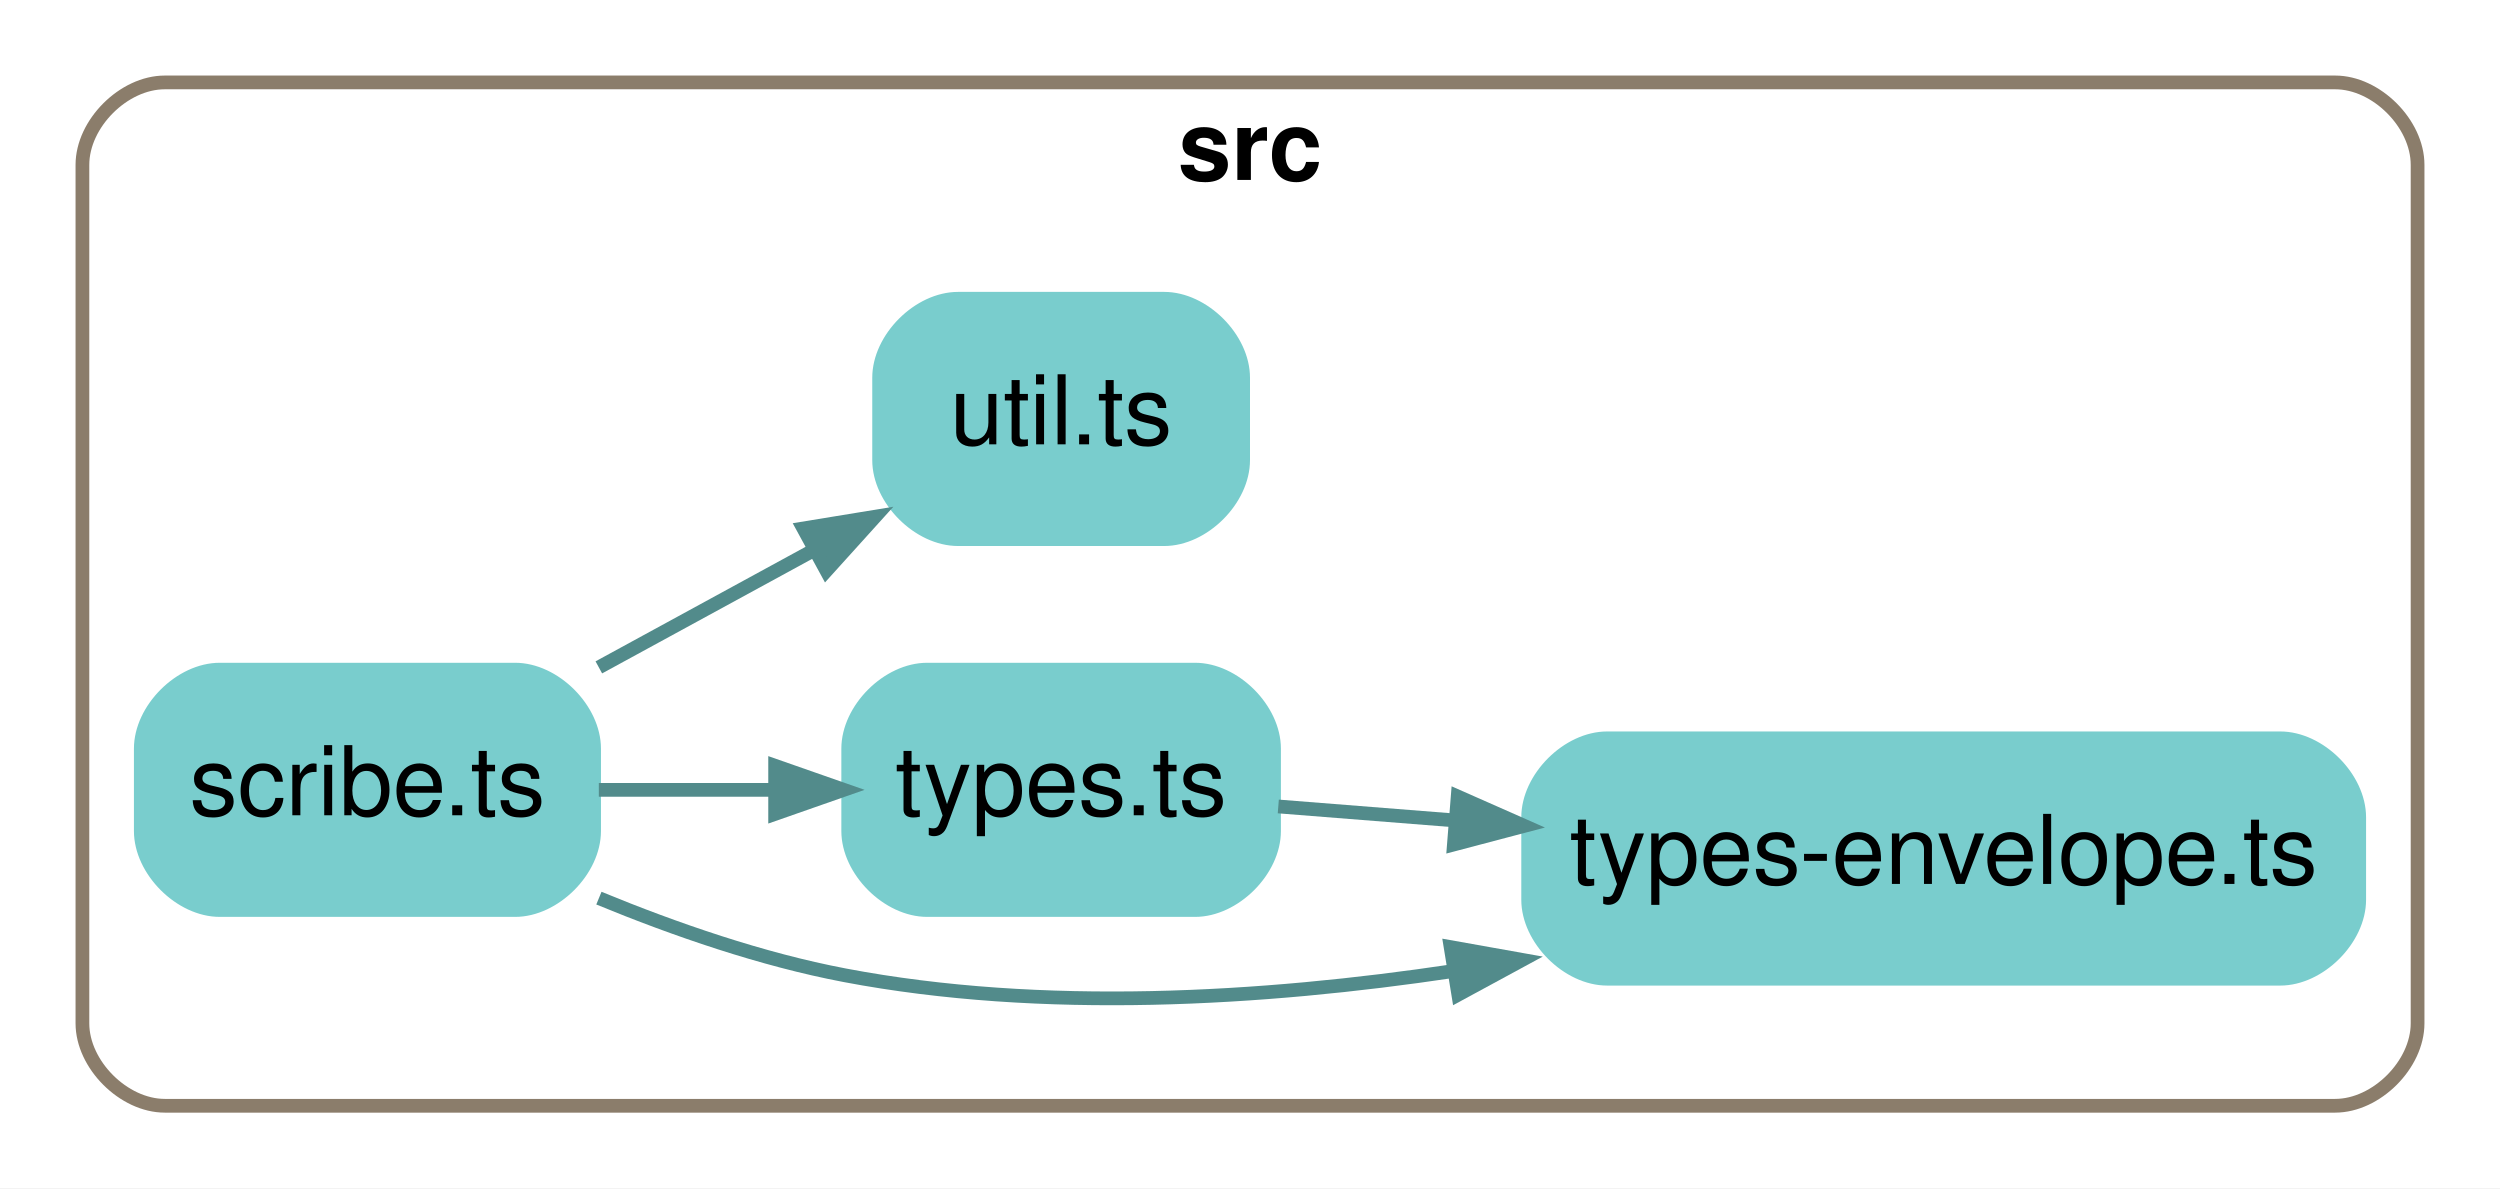
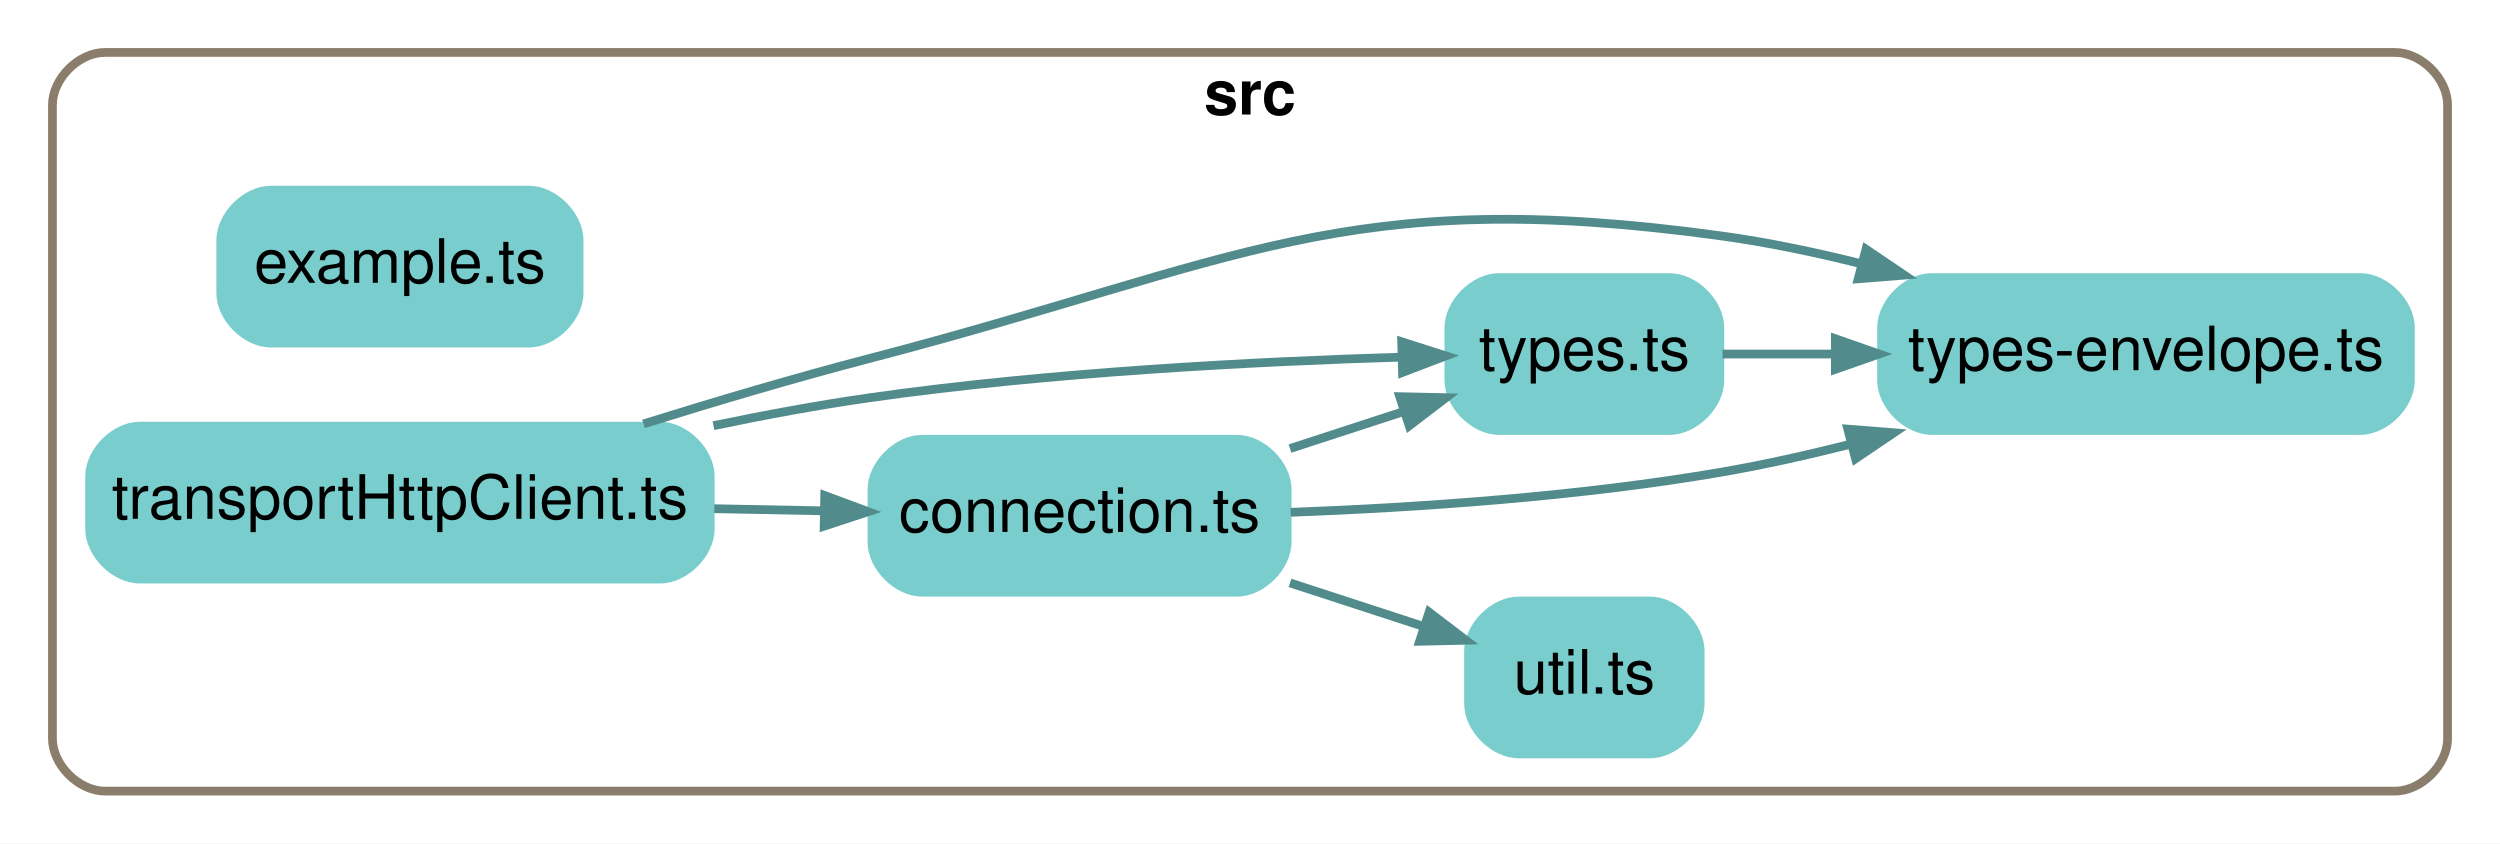
- <svg xmlns="http://www.w3.org/2000/svg" width="364pt" height="173pt" viewBox="0.00 0.00 364.00 173.00">
-   <g id="graph0" class="graph" transform="scale(1 1) rotate(0) translate(4 169)">
-     <polygon fill="white" stroke="transparent" points="-4,4 -4,-169 360,-169 360,4 -4,4" />
+ <svg xmlns="http://www.w3.org/2000/svg" width="572pt" height="193pt" viewBox="0.00 0.00 572.00 193.00">
+   <g id="graph0" class="graph" transform="scale(1 1) rotate(0) translate(4 189)">
+     <polygon fill="white" stroke="transparent" points="-4,4 -4,-189 568,-189 568,4 -4,4" />
    <g id="clust1" class="cluster">
-       <path fill="none" stroke="#8b7d6b" stroke-width="2" d="M20,-8C20,-8 336,-8 336,-8 342,-8 348,-14 348,-20 348,-20 348,-145 348,-145 348,-151 342,-157 336,-157 336,-157 20,-157 20,-157 14,-157 8,-151 8,-145 8,-145 8,-20 8,-20 8,-14 14,-8 20,-8" />
-       <text text-anchor="start" x="167.5" y="-142.8" font-family="Helvetica,sans-Serif" font-weight="bold" font-size="14.00">src</text>
+       <path fill="none" stroke="#8b7d6b" stroke-width="2" d="M20,-8C20,-8 544,-8 544,-8 550,-8 556,-14 556,-20 556,-20 556,-165 556,-165 556,-171 550,-177 544,-177 544,-177 20,-177 20,-177 14,-177 8,-171 8,-165 8,-165 8,-20 8,-20 8,-14 14,-8 20,-8" />
+       <text text-anchor="start" x="271.5" y="-162.8" font-family="Helvetica,sans-Serif" font-weight="bold" font-size="14.00">src</text>
    </g>
    <g id="node1" class="node">
-       <path fill="#79cdcd" stroke="#79cdcd" d="M71,-72C71,-72 28,-72 28,-72 22,-72 16,-66 16,-60 16,-60 16,-48 16,-48 16,-42 22,-36 28,-36 28,-36 71,-36 71,-36 77,-36 83,-42 83,-48 83,-48 83,-60 83,-60 83,-66 77,-72 71,-72" />
-       <text text-anchor="middle" x="49.5" y="-50.3" font-family="Helvetica,sans-Serif" font-size="14.00">scribe.ts</text>
+       <path fill="#79cdcd" stroke="#79cdcd" d="M279,-89C279,-89 207,-89 207,-89 201,-89 195,-83 195,-77 195,-77 195,-65 195,-65 195,-59 201,-53 207,-53 207,-53 279,-53 279,-53 285,-53 291,-59 291,-65 291,-65 291,-77 291,-77 291,-83 285,-89 279,-89" />
+       <text text-anchor="middle" x="243" y="-67.3" font-family="Helvetica,sans-Serif" font-size="14.00">connection.ts</text>
+     </g>
+     <g id="node4" class="node">
+       <path fill="#79cdcd" stroke="#79cdcd" d="M536,-126C536,-126 438,-126 438,-126 432,-126 426,-120 426,-114 426,-114 426,-102 426,-102 426,-96 432,-90 438,-90 438,-90 536,-90 536,-90 542,-90 548,-96 548,-102 548,-102 548,-114 548,-114 548,-120 542,-126 536,-126" />
+       <text text-anchor="middle" x="487" y="-104.3" font-family="Helvetica,sans-Serif" font-size="14.00">types-envelope.ts</text>
+     </g>
+     <g id="edge2" class="edge">
+       <path fill="none" stroke="#528b8b" stroke-width="2" d="M291.31,-71.78C320.03,-72.86 357.33,-75.35 390,-81 399.66,-82.67 409.74,-84.92 419.59,-87.42" />
+       <polygon fill="#528b8b" stroke="#528b8b" stroke-width="2" points="418.77,-90.82 429.33,-89.98 420.55,-84.05 418.77,-90.82" />
+     </g>
+     <g id="node5" class="node">
+       <path fill="#79cdcd" stroke="#79cdcd" d="M378,-126C378,-126 339,-126 339,-126 333,-126 327,-120 327,-114 327,-114 327,-102 327,-102 327,-96 333,-90 339,-90 339,-90 378,-90 378,-90 384,-90 390,-96 390,-102 390,-102 390,-114 390,-114 390,-120 384,-126 378,-126" />
+       <text text-anchor="middle" x="358.5" y="-104.3" font-family="Helvetica,sans-Serif" font-size="14.00">types.ts</text>
+     </g>
+     <g id="edge1" class="edge">
+       <path fill="none" stroke="#528b8b" stroke-width="2" d="M291.15,-86.37C299.82,-89.2 308.79,-92.12 317.23,-94.87" />
+       <polygon fill="#528b8b" stroke="#528b8b" stroke-width="2" points="316.26,-98.24 326.85,-98.01 318.43,-91.58 316.26,-98.24" />
+     </g>
+     <g id="node6" class="node">
+       <path fill="#79cdcd" stroke="#79cdcd" d="M373.5,-52C373.5,-52 343.5,-52 343.5,-52 337.5,-52 331.5,-46 331.5,-40 331.5,-40 331.5,-28 331.5,-28 331.5,-22 337.5,-16 343.5,-16 343.5,-16 373.5,-16 373.5,-16 379.5,-16 385.5,-22 385.5,-28 385.5,-28 385.5,-40 385.5,-40 385.5,-46 379.5,-52 373.5,-52" />
+       <text text-anchor="middle" x="358.5" y="-30.3" font-family="Helvetica,sans-Serif" font-size="14.00">util.ts</text>
+     </g>
+     <g id="edge3" class="edge">
+       <path fill="none" stroke="#528b8b" stroke-width="2" d="M291.15,-55.63C301.36,-52.3 312.01,-48.83 321.7,-45.67" />
+       <polygon fill="#528b8b" stroke="#528b8b" stroke-width="2" points="322.98,-48.93 331.4,-42.51 320.81,-42.28 322.98,-48.93" />
    </g>
    <g id="node2" class="node">
-       <path fill="#79cdcd" stroke="#79cdcd" d="M328,-62C328,-62 230,-62 230,-62 224,-62 218,-56 218,-50 218,-50 218,-38 218,-38 218,-32 224,-26 230,-26 230,-26 328,-26 328,-26 334,-26 340,-32 340,-38 340,-38 340,-50 340,-50 340,-56 334,-62 328,-62" />
-       <text text-anchor="middle" x="279" y="-40.3" font-family="Helvetica,sans-Serif" font-size="14.00">types-envelope.ts</text>
-     </g>
-     <g id="edge2" class="edge">
-       <path fill="none" stroke="#528b8b" stroke-width="2" d="M83.2,-38.23C94.3,-33.66 106.94,-29.29 119,-27 147.78,-21.53 179.86,-23.46 207.62,-27.62" />
-       <polygon fill="#528b8b" stroke="#528b8b" stroke-width="2" points="207.21,-31.1 217.64,-29.24 208.33,-24.19 207.21,-31.1" />
+       <path fill="#79cdcd" stroke="#79cdcd" d="M117,-146C117,-146 58,-146 58,-146 52,-146 46,-140 46,-134 46,-134 46,-122 46,-122 46,-116 52,-110 58,-110 58,-110 117,-110 117,-110 123,-110 129,-116 129,-122 129,-122 129,-134 129,-134 129,-140 123,-146 117,-146" />
+       <text text-anchor="middle" x="87.5" y="-124.3" font-family="Helvetica,sans-Serif" font-size="14.00">example.ts</text>
    </g>
    <g id="node3" class="node">
-       <path fill="#79cdcd" stroke="#79cdcd" d="M170,-72C170,-72 131,-72 131,-72 125,-72 119,-66 119,-60 119,-60 119,-48 119,-48 119,-42 125,-36 131,-36 131,-36 170,-36 170,-36 176,-36 182,-42 182,-48 182,-48 182,-60 182,-60 182,-66 176,-72 170,-72" />
-       <text text-anchor="middle" x="150.5" y="-50.3" font-family="Helvetica,sans-Serif" font-size="14.00">types.ts</text>
+       <path fill="#79cdcd" stroke="#79cdcd" d="M147,-92C147,-92 28,-92 28,-92 22,-92 16,-86 16,-80 16,-80 16,-68 16,-68 16,-62 22,-56 28,-56 28,-56 147,-56 147,-56 153,-56 159,-62 159,-68 159,-68 159,-80 159,-80 159,-86 153,-92 147,-92" />
+       <text text-anchor="middle" x="87.5" y="-70.3" font-family="Helvetica,sans-Serif" font-size="14.00">transportHttpClient.ts</text>
    </g>
-     <g id="edge1" class="edge">
-       <path fill="none" stroke="#528b8b" stroke-width="2" d="M83.19,-54C91.36,-54 100.22,-54 108.73,-54" />
-       <polygon fill="#528b8b" stroke="#528b8b" stroke-width="2" points="108.86,-57.5 118.86,-54 108.86,-50.5 108.86,-57.5" />
+     <g id="edge6" class="edge">
+       <path fill="none" stroke="#528b8b" stroke-width="2" d="M159.41,-72.61C167.8,-72.45 176.29,-72.28 184.47,-72.12" />
+       <polygon fill="#528b8b" stroke="#528b8b" stroke-width="2" points="184.7,-75.62 194.63,-71.93 184.57,-68.62 184.7,-75.62" />
    </g>
-     <g id="node4" class="node">
-       <path fill="#79cdcd" stroke="#79cdcd" d="M165.5,-126C165.5,-126 135.5,-126 135.5,-126 129.5,-126 123.5,-120 123.5,-114 123.5,-114 123.5,-102 123.5,-102 123.5,-96 129.5,-90 135.5,-90 135.5,-90 165.5,-90 165.5,-90 171.5,-90 177.5,-96 177.5,-102 177.5,-102 177.5,-114 177.5,-114 177.5,-120 171.5,-126 165.5,-126" />
-       <text text-anchor="middle" x="150.5" y="-104.3" font-family="Helvetica,sans-Serif" font-size="14.00">util.ts</text>
-     </g>
-     <g id="edge3" class="edge">
-       <path fill="none" stroke="#528b8b" stroke-width="2" d="M83.19,-71.83C93.19,-77.29 104.24,-83.31 114.4,-88.85" />
-       <polygon fill="#528b8b" stroke="#528b8b" stroke-width="2" points="112.97,-92.06 123.42,-93.77 116.32,-85.91 112.97,-92.06" />
+     <g id="edge5" class="edge">
+       <path fill="none" stroke="#528b8b" stroke-width="2" d="M143.23,-92.01C159.77,-97.17 178.05,-102.59 195,-107 279.73,-129.06 303.27,-146.96 390,-135 400.4,-133.57 411.25,-131.3 421.77,-128.67" />
+       <polygon fill="#528b8b" stroke="#528b8b" stroke-width="2" points="422.94,-131.98 431.72,-126.05 421.16,-125.21 422.94,-131.98" />
    </g>
    <g id="edge4" class="edge">
-       <path fill="none" stroke="#528b8b" stroke-width="2" d="M182.12,-51.58C189.98,-50.96 198.77,-50.26 207.75,-49.55" />
-       <polygon fill="#528b8b" stroke="#528b8b" stroke-width="2" points="208.24,-53.03 217.93,-48.75 207.69,-46.05 208.24,-53.03" />
+       <path fill="none" stroke="#528b8b" stroke-width="2" d="M159.24,-91.6C171.12,-94.08 183.37,-96.34 195,-98 236.16,-103.87 283.66,-106.29 316.63,-107.29" />
+       <polygon fill="#528b8b" stroke="#528b8b" stroke-width="2" points="316.71,-110.8 326.8,-107.57 316.9,-103.8 316.71,-110.8" />
+     </g>
+     <g id="edge7" class="edge">
+       <path fill="none" stroke="#528b8b" stroke-width="2" d="M390.12,-108C397.98,-108 406.77,-108 415.75,-108" />
+       <polygon fill="#528b8b" stroke="#528b8b" stroke-width="2" points="415.93,-111.5 425.93,-108 415.93,-104.5 415.93,-111.5" />
    </g>
  </g>
</svg>
